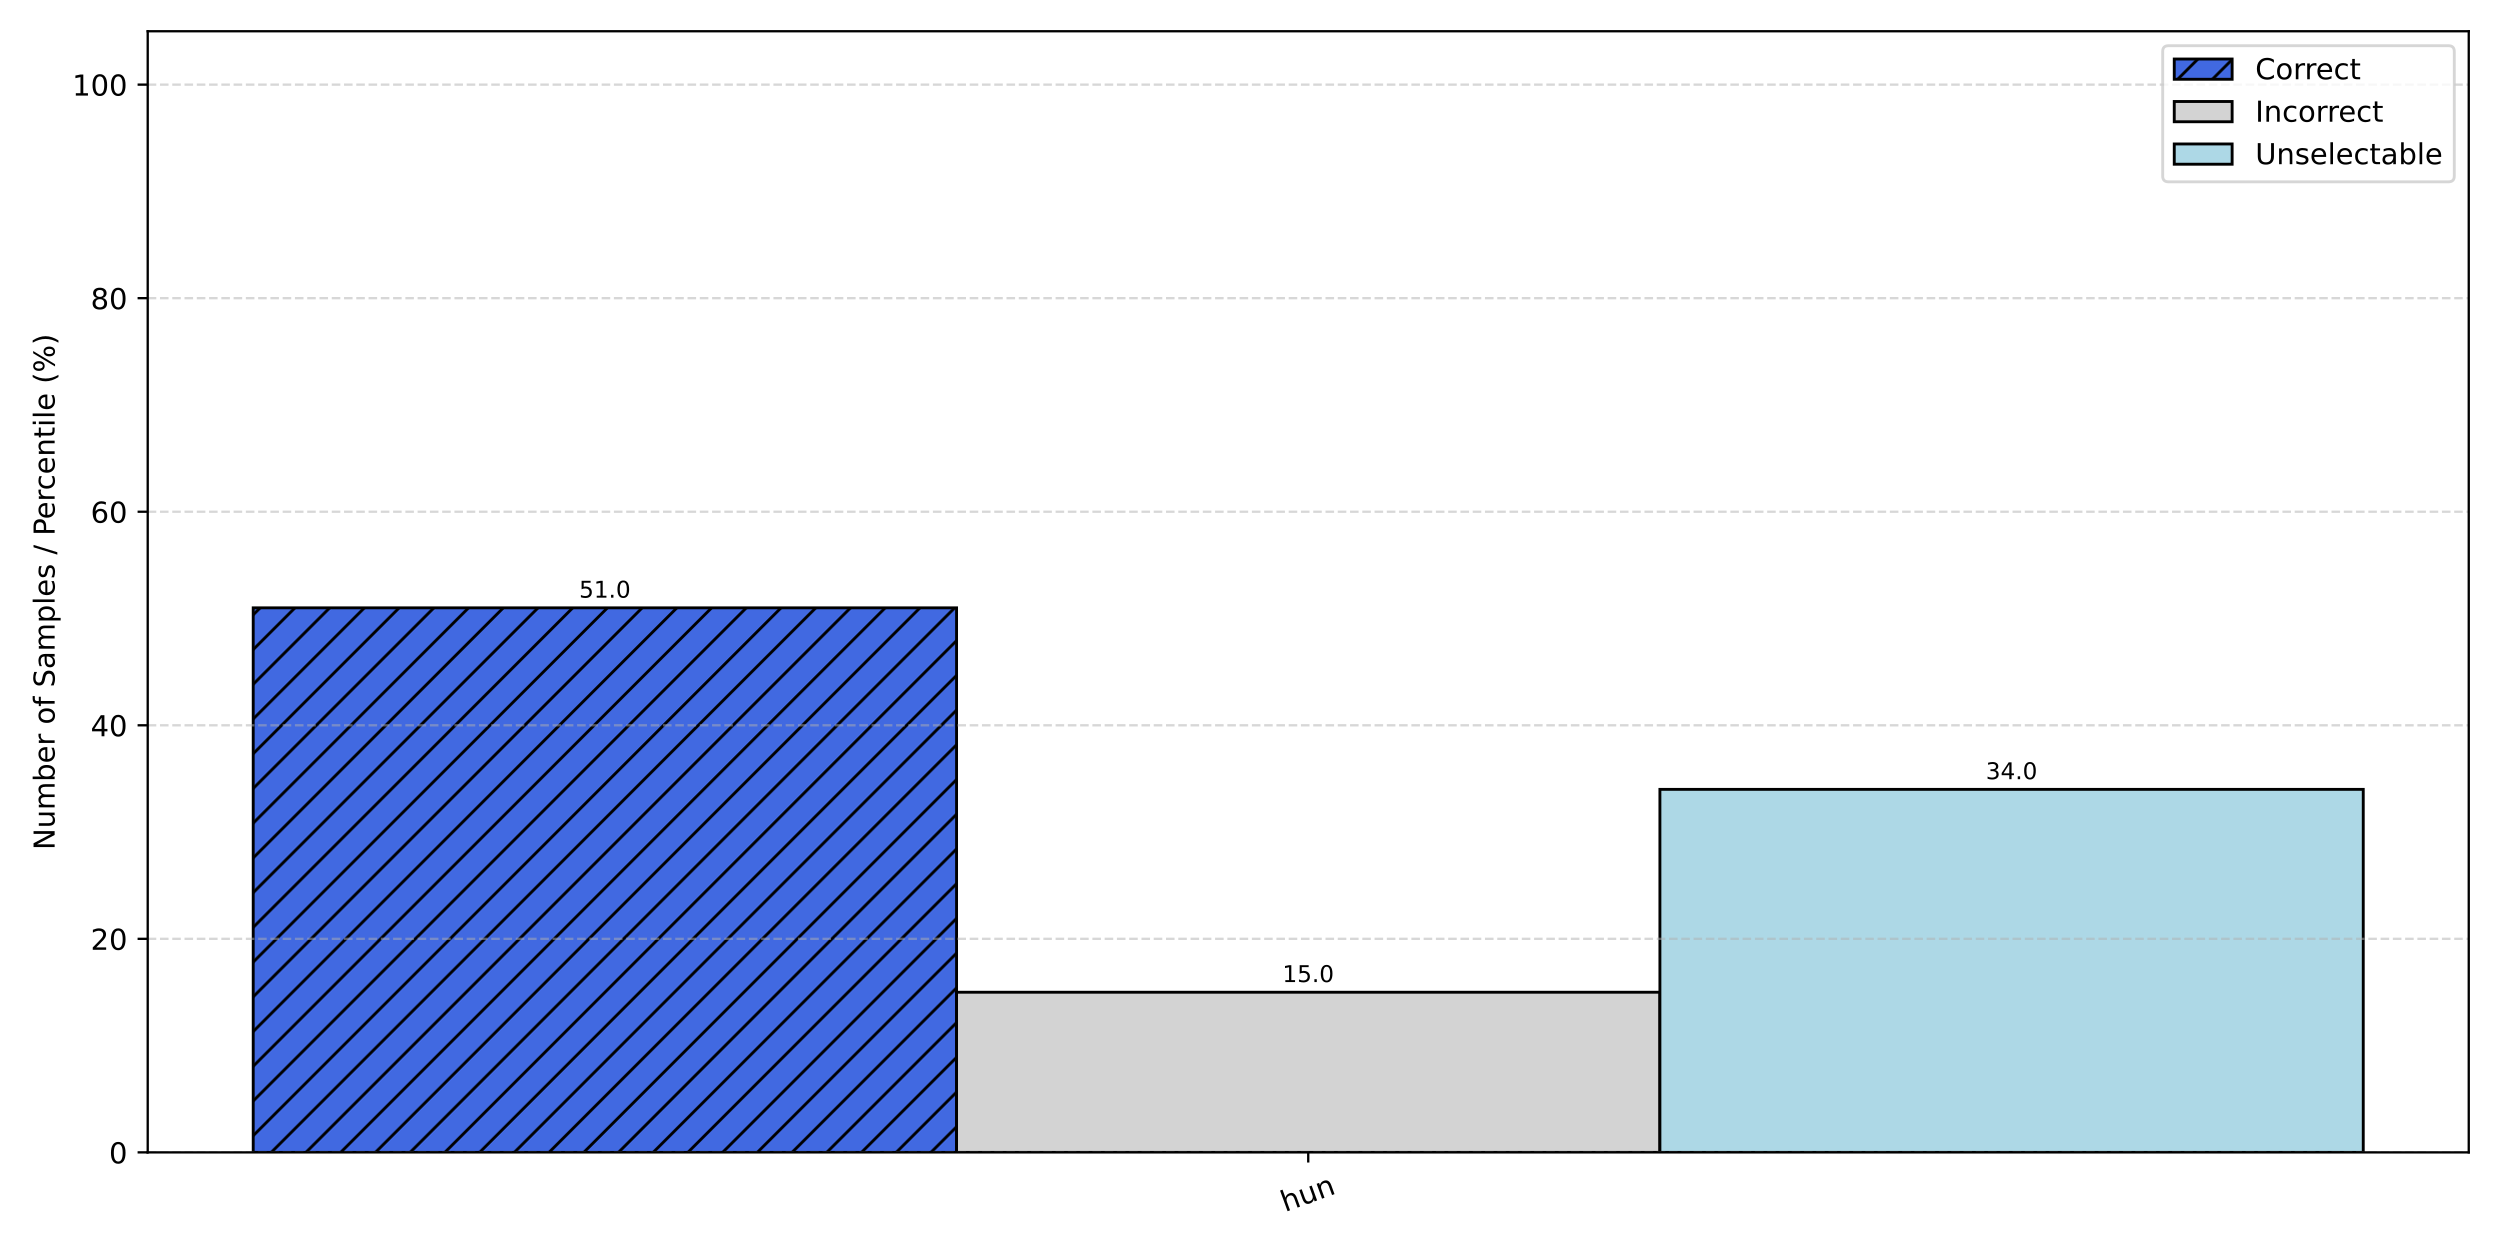
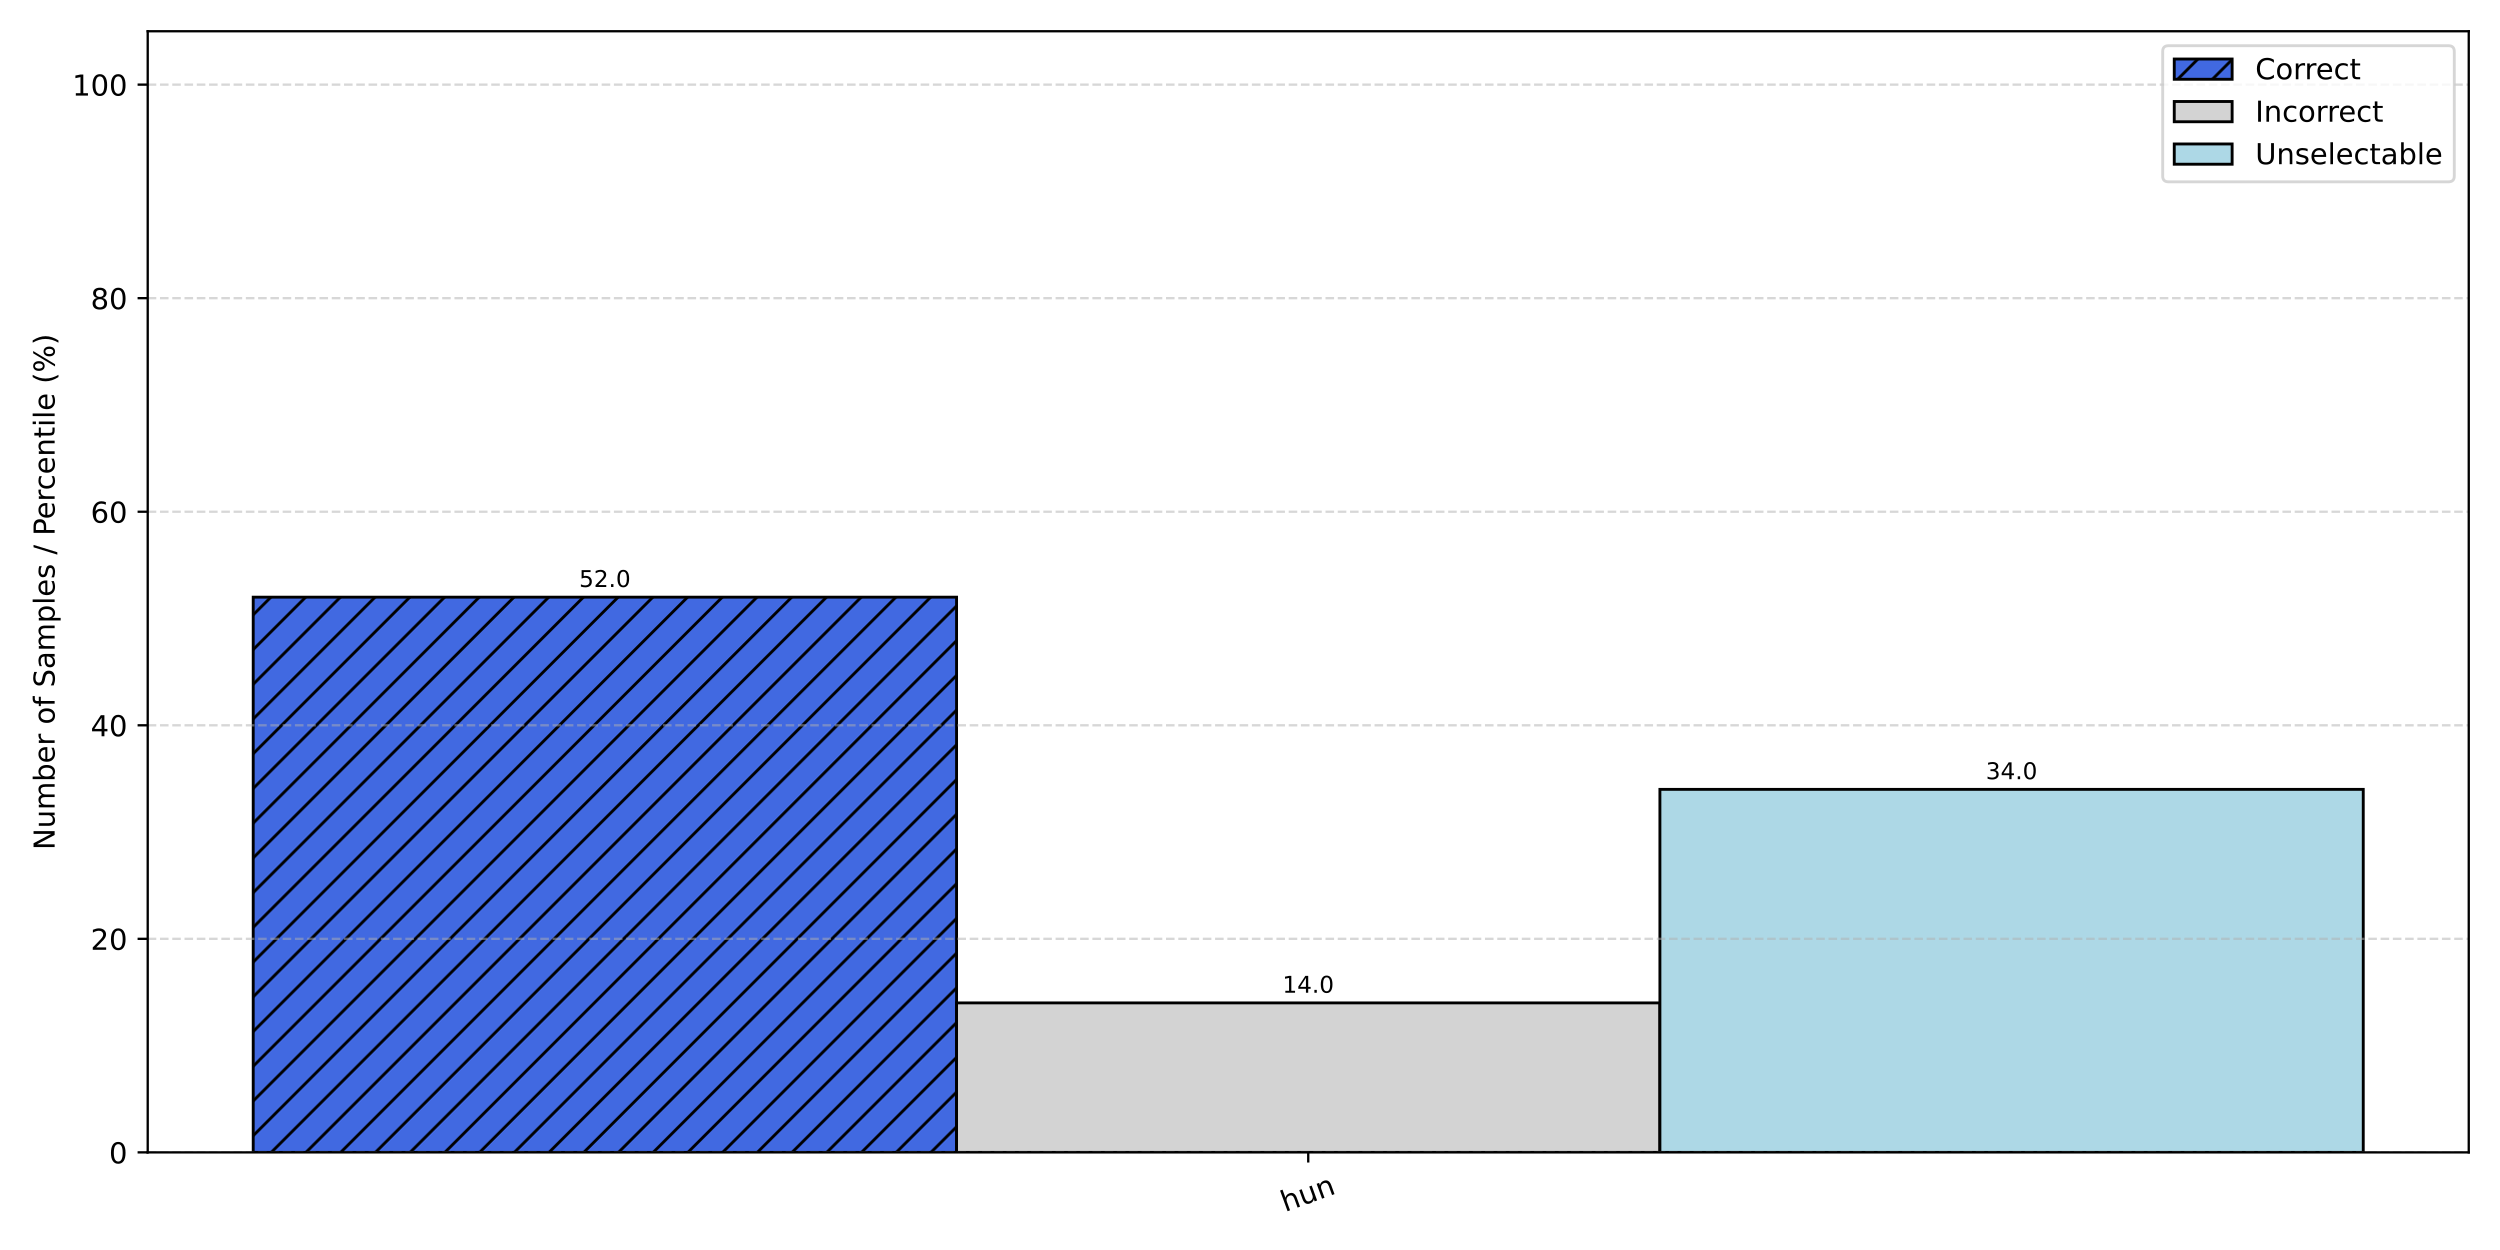
<svg xmlns="http://www.w3.org/2000/svg" xmlns:xlink="http://www.w3.org/1999/xlink" width="864pt" height="432pt" viewBox="0 0 864 432" version="1.1">
  <defs>
    <style type="text/css">*{stroke-linejoin: round; stroke-linecap: butt}</style>
  </defs>
  <g id="figure_1">
    <g id="patch_1">
      <path d="M 0 432  L 864 432  L 864 0  L 0 0  z " style="fill: #ffffff" />
    </g>
    <g id="axes_1">
      <g id="patch_2">
        <path d="M 51.05 398.264  L 853.2 398.264  L 853.2 10.8  L 51.05 10.8  z " style="fill: #ffffff" />
      </g>
      <g id="patch_3">
-         <path d="M 87.511 398.264  L 330.587 398.264  L 330.587 210.067  L 87.511 210.067  z " clip-path="url(#pd1d6e4b4f1)" style="fill: url(#h47a044cb48); stroke: #000000; stroke-linejoin: miter" />
+         <path d="M 87.511 398.264  L 330.587 398.264  L 330.587 206.377  L 87.511 206.377  z " clip-path="url(#p5c78852baf)" style="fill: url(#hfd76ad96e1); stroke: #000000; stroke-linejoin: miter" />
      </g>
      <g id="patch_4">
-         <path d="M 330.587 398.264  L 573.663 398.264  L 573.663 342.912  L 330.587 342.912  z " clip-path="url(#pd1d6e4b4f1)" style="fill: #d3d3d3; stroke: #000000; stroke-linejoin: miter" />
+         <path d="M 330.587 398.264  L 573.663 398.264  L 573.663 346.602  L 330.587 346.602  z " clip-path="url(#p5c78852baf)" style="fill: #d3d3d3; stroke: #000000; stroke-linejoin: miter" />
      </g>
      <g id="patch_5">
-         <path d="M 573.663 398.264  L 816.739 398.264  L 816.739 272.799  L 573.663 272.799  z " clip-path="url(#pd1d6e4b4f1)" style="fill: #add8e6; stroke: #000000; stroke-linejoin: miter" />
+         <path d="M 573.663 398.264  L 816.739 398.264  L 816.739 272.799  L 573.663 272.799  z " clip-path="url(#p5c78852baf)" style="fill: #add8e6; stroke: #000000; stroke-linejoin: miter" />
      </g>
      <g id="matplotlib.axis_1">
        <g id="xtick_1">
          <g id="line2d_1">
            <defs>
-               <path id="m534eead3a0" d="M 0 0  L 0 3.5  " style="stroke: #000000; stroke-width: 0.8" />
-             </defs>
-             <g>
-               <use xlink:href="#m534eead3a0" x="452.125" y="398.264" style="stroke: #000000; stroke-width: 0.8" />
+               <path id="m610e4cdd0c" d="M 0 0  L 0 3.5  " style="stroke: #000000; stroke-width: 0.8" />
+             </defs>
+             <g>
+               <use xlink:href="#m610e4cdd0c" x="452.125" y="398.264" style="stroke: #000000; stroke-width: 0.8" />
            </g>
          </g>
          <g id="text_1">
            <g transform="translate(444.1358 418.9066) rotate(-20) scale(0.1 -0.1)">
              <defs>
                <path id="DejaVuSans-68" d="M 3513 2113  L 3513 0  L 2938 0  L 2938 2094  Q 2938 2591 2744 2837  Q 2550 3084 2163 3084  Q 1697 3084 1428 2787  Q 1159 2491 1159 1978  L 1159 0  L 581 0  L 581 4863  L 1159 4863  L 1159 2956  Q 1366 3272 1645 3428  Q 1925 3584 2291 3584  Q 2894 3584 3203 3211  Q 3513 2838 3513 2113  z " transform="scale(0.015625)" />
                <path id="DejaVuSans-75" d="M 544 1381  L 544 3500  L 1119 3500  L 1119 1403  Q 1119 906 1312 657  Q 1506 409 1894 409  Q 2359 409 2629 706  Q 2900 1003 2900 1516  L 2900 3500  L 3475 3500  L 3475 0  L 2900 0  L 2900 538  Q 2691 219 2414 64  Q 2138 -91 1772 -91  Q 1169 -91 856 284  Q 544 659 544 1381  z M 1991 3584  L 1991 3584  z " transform="scale(0.015625)" />
                <path id="DejaVuSans-6e" d="M 3513 2113  L 3513 0  L 2938 0  L 2938 2094  Q 2938 2591 2744 2837  Q 2550 3084 2163 3084  Q 1697 3084 1428 2787  Q 1159 2491 1159 1978  L 1159 0  L 581 0  L 581 3500  L 1159 3500  L 1159 2956  Q 1366 3272 1645 3428  Q 1925 3584 2291 3584  Q 2894 3584 3203 3211  Q 3513 2838 3513 2113  z " transform="scale(0.015625)" />
              </defs>
              <use xlink:href="#DejaVuSans-68" />
              <use xlink:href="#DejaVuSans-75" transform="translate(63.37891 0)" />
              <use xlink:href="#DejaVuSans-6e" transform="translate(126.7578 0)" />
            </g>
          </g>
        </g>
      </g>
      <g id="matplotlib.axis_2">
        <g id="ytick_1">
          <g id="line2d_2">
-             <path d="M 51.05 398.264  L 853.2 398.264  " clip-path="url(#pd1d6e4b4f1)" style="fill: none; stroke-dasharray: 2.96,1.28; stroke-dashoffset: 0; stroke: #b0b0b0; stroke-opacity: 0.5; stroke-width: 0.8" />
+             <path d="M 51.05 398.264  L 853.2 398.264  " clip-path="url(#p5c78852baf)" style="fill: none; stroke-dasharray: 2.96,1.28; stroke-dashoffset: 0; stroke: #b0b0b0; stroke-opacity: 0.5; stroke-width: 0.8" />
          </g>
          <g id="line2d_3">
            <defs>
-               <path id="m24a71e5245" d="M 0 0  L -3.5 0  " style="stroke: #000000; stroke-width: 0.8" />
-             </defs>
-             <g>
-               <use xlink:href="#m24a71e5245" x="51.05" y="398.264" style="stroke: #000000; stroke-width: 0.8" />
+               <path id="m55dce871dd" d="M 0 0  L -3.5 0  " style="stroke: #000000; stroke-width: 0.8" />
+             </defs>
+             <g>
+               <use xlink:href="#m55dce871dd" x="51.05" y="398.264" style="stroke: #000000; stroke-width: 0.8" />
            </g>
          </g>
          <g id="text_2">
            <g transform="translate(37.6875 402.0629) scale(0.1 -0.1)">
              <defs>
                <path id="DejaVuSans-30" d="M 2034 4250  Q 1547 4250 1301 3770  Q 1056 3291 1056 2328  Q 1056 1369 1301 889  Q 1547 409 2034 409  Q 2525 409 2770 889  Q 3016 1369 3016 2328  Q 3016 3291 2770 3770  Q 2525 4250 2034 4250  z M 2034 4750  Q 2819 4750 3233 4129  Q 3647 3509 3647 2328  Q 3647 1150 3233 529  Q 2819 -91 2034 -91  Q 1250 -91 836 529  Q 422 1150 422 2328  Q 422 3509 836 4129  Q 1250 4750 2034 4750  z " transform="scale(0.015625)" />
              </defs>
              <use xlink:href="#DejaVuSans-30" />
            </g>
          </g>
        </g>
        <g id="ytick_2">
          <g id="line2d_4">
-             <path d="M 51.05 324.461  L 853.2 324.461  " clip-path="url(#pd1d6e4b4f1)" style="fill: none; stroke-dasharray: 2.96,1.28; stroke-dashoffset: 0; stroke: #b0b0b0; stroke-opacity: 0.5; stroke-width: 0.8" />
+             <path d="M 51.05 324.461  L 853.2 324.461  " clip-path="url(#p5c78852baf)" style="fill: none; stroke-dasharray: 2.96,1.28; stroke-dashoffset: 0; stroke: #b0b0b0; stroke-opacity: 0.5; stroke-width: 0.8" />
          </g>
          <g id="line2d_5">
            <g>
-               <use xlink:href="#m24a71e5245" x="51.05" y="324.461" style="stroke: #000000; stroke-width: 0.8" />
+               <use xlink:href="#m55dce871dd" x="51.05" y="324.461" style="stroke: #000000; stroke-width: 0.8" />
            </g>
          </g>
          <g id="text_3">
            <g transform="translate(31.325 328.2603) scale(0.1 -0.1)">
              <defs>
                <path id="DejaVuSans-32" d="M 1228 531  L 3431 531  L 3431 0  L 469 0  L 469 531  Q 828 903 1448 1529  Q 2069 2156 2228 2338  Q 2531 2678 2651 2914  Q 2772 3150 2772 3378  Q 2772 3750 2511 3984  Q 2250 4219 1831 4219  Q 1534 4219 1204 4116  Q 875 4013 500 3803  L 500 4441  Q 881 4594 1212 4672  Q 1544 4750 1819 4750  Q 2544 4750 2975 4387  Q 3406 4025 3406 3419  Q 3406 3131 3298 2873  Q 3191 2616 2906 2266  Q 2828 2175 2409 1742  Q 1991 1309 1228 531  z " transform="scale(0.015625)" />
              </defs>
              <use xlink:href="#DejaVuSans-32" />
              <use xlink:href="#DejaVuSans-30" transform="translate(63.62305 0)" />
            </g>
          </g>
        </g>
        <g id="ytick_3">
          <g id="line2d_6">
-             <path d="M 51.05 250.658  L 853.2 250.658  " clip-path="url(#pd1d6e4b4f1)" style="fill: none; stroke-dasharray: 2.96,1.28; stroke-dashoffset: 0; stroke: #b0b0b0; stroke-opacity: 0.5; stroke-width: 0.8" />
+             <path d="M 51.05 250.658  L 853.2 250.658  " clip-path="url(#p5c78852baf)" style="fill: none; stroke-dasharray: 2.96,1.28; stroke-dashoffset: 0; stroke: #b0b0b0; stroke-opacity: 0.5; stroke-width: 0.8" />
          </g>
          <g id="line2d_7">
            <g>
-               <use xlink:href="#m24a71e5245" x="51.05" y="250.658" style="stroke: #000000; stroke-width: 0.8" />
+               <use xlink:href="#m55dce871dd" x="51.05" y="250.658" style="stroke: #000000; stroke-width: 0.8" />
            </g>
          </g>
          <g id="text_4">
            <g transform="translate(31.325 254.4577) scale(0.1 -0.1)">
              <defs>
                <path id="DejaVuSans-34" d="M 2419 4116  L 825 1625  L 2419 1625  L 2419 4116  z M 2253 4666  L 3047 4666  L 3047 1625  L 3713 1625  L 3713 1100  L 3047 1100  L 3047 0  L 2419 0  L 2419 1100  L 313 1100  L 313 1709  L 2253 4666  z " transform="scale(0.015625)" />
              </defs>
              <use xlink:href="#DejaVuSans-34" />
              <use xlink:href="#DejaVuSans-30" transform="translate(63.62305 0)" />
            </g>
          </g>
        </g>
        <g id="ytick_4">
          <g id="line2d_8">
-             <path d="M 51.05 176.856  L 853.2 176.856  " clip-path="url(#pd1d6e4b4f1)" style="fill: none; stroke-dasharray: 2.96,1.28; stroke-dashoffset: 0; stroke: #b0b0b0; stroke-opacity: 0.5; stroke-width: 0.8" />
+             <path d="M 51.05 176.856  L 853.2 176.856  " clip-path="url(#p5c78852baf)" style="fill: none; stroke-dasharray: 2.96,1.28; stroke-dashoffset: 0; stroke: #b0b0b0; stroke-opacity: 0.5; stroke-width: 0.8" />
          </g>
          <g id="line2d_9">
            <g>
-               <use xlink:href="#m24a71e5245" x="51.05" y="176.856" style="stroke: #000000; stroke-width: 0.8" />
+               <use xlink:href="#m55dce871dd" x="51.05" y="176.856" style="stroke: #000000; stroke-width: 0.8" />
            </g>
          </g>
          <g id="text_5">
            <g transform="translate(31.325 180.6551) scale(0.1 -0.1)">
              <defs>
                <path id="DejaVuSans-36" d="M 2113 2584  Q 1688 2584 1439 2293  Q 1191 2003 1191 1497  Q 1191 994 1439 701  Q 1688 409 2113 409  Q 2538 409 2786 701  Q 3034 994 3034 1497  Q 3034 2003 2786 2293  Q 2538 2584 2113 2584  z M 3366 4563  L 3366 3988  Q 3128 4100 2886 4159  Q 2644 4219 2406 4219  Q 1781 4219 1451 3797  Q 1122 3375 1075 2522  Q 1259 2794 1537 2939  Q 1816 3084 2150 3084  Q 2853 3084 3261 2657  Q 3669 2231 3669 1497  Q 3669 778 3244 343  Q 2819 -91 2113 -91  Q 1303 -91 875 529  Q 447 1150 447 2328  Q 447 3434 972 4092  Q 1497 4750 2381 4750  Q 2619 4750 2861 4703  Q 3103 4656 3366 4563  z " transform="scale(0.015625)" />
              </defs>
              <use xlink:href="#DejaVuSans-36" />
              <use xlink:href="#DejaVuSans-30" transform="translate(63.62305 0)" />
            </g>
          </g>
        </g>
        <g id="ytick_5">
          <g id="line2d_10">
-             <path d="M 51.05 103.053  L 853.2 103.053  " clip-path="url(#pd1d6e4b4f1)" style="fill: none; stroke-dasharray: 2.96,1.28; stroke-dashoffset: 0; stroke: #b0b0b0; stroke-opacity: 0.5; stroke-width: 0.8" />
+             <path d="M 51.05 103.053  L 853.2 103.053  " clip-path="url(#p5c78852baf)" style="fill: none; stroke-dasharray: 2.96,1.28; stroke-dashoffset: 0; stroke: #b0b0b0; stroke-opacity: 0.5; stroke-width: 0.8" />
          </g>
          <g id="line2d_11">
            <g>
-               <use xlink:href="#m24a71e5245" x="51.05" y="103.053" style="stroke: #000000; stroke-width: 0.8" />
+               <use xlink:href="#m55dce871dd" x="51.05" y="103.053" style="stroke: #000000; stroke-width: 0.8" />
            </g>
          </g>
          <g id="text_6">
            <g transform="translate(31.325 106.8525) scale(0.1 -0.1)">
              <defs>
                <path id="DejaVuSans-38" d="M 2034 2216  Q 1584 2216 1326 1975  Q 1069 1734 1069 1313  Q 1069 891 1326 650  Q 1584 409 2034 409  Q 2484 409 2743 651  Q 3003 894 3003 1313  Q 3003 1734 2745 1975  Q 2488 2216 2034 2216  z M 1403 2484  Q 997 2584 770 2862  Q 544 3141 544 3541  Q 544 4100 942 4425  Q 1341 4750 2034 4750  Q 2731 4750 3128 4425  Q 3525 4100 3525 3541  Q 3525 3141 3298 2862  Q 3072 2584 2669 2484  Q 3125 2378 3379 2068  Q 3634 1759 3634 1313  Q 3634 634 3220 271  Q 2806 -91 2034 -91  Q 1263 -91 848 271  Q 434 634 434 1313  Q 434 1759 690 2068  Q 947 2378 1403 2484  z M 1172 3481  Q 1172 3119 1398 2916  Q 1625 2713 2034 2713  Q 2441 2713 2670 2916  Q 2900 3119 2900 3481  Q 2900 3844 2670 4047  Q 2441 4250 2034 4250  Q 1625 4250 1398 4047  Q 1172 3844 1172 3481  z " transform="scale(0.015625)" />
              </defs>
              <use xlink:href="#DejaVuSans-38" />
              <use xlink:href="#DejaVuSans-30" transform="translate(63.62305 0)" />
            </g>
          </g>
        </g>
        <g id="ytick_6">
          <g id="line2d_12">
-             <path d="M 51.05 29.251  L 853.2 29.251  " clip-path="url(#pd1d6e4b4f1)" style="fill: none; stroke-dasharray: 2.96,1.28; stroke-dashoffset: 0; stroke: #b0b0b0; stroke-opacity: 0.5; stroke-width: 0.8" />
+             <path d="M 51.05 29.251  L 853.2 29.251  " clip-path="url(#p5c78852baf)" style="fill: none; stroke-dasharray: 2.96,1.28; stroke-dashoffset: 0; stroke: #b0b0b0; stroke-opacity: 0.5; stroke-width: 0.8" />
          </g>
          <g id="line2d_13">
            <g>
-               <use xlink:href="#m24a71e5245" x="51.05" y="29.251" style="stroke: #000000; stroke-width: 0.8" />
+               <use xlink:href="#m55dce871dd" x="51.05" y="29.251" style="stroke: #000000; stroke-width: 0.8" />
            </g>
          </g>
          <g id="text_7">
            <g transform="translate(24.9625 33.04987) scale(0.1 -0.1)">
              <defs>
                <path id="DejaVuSans-31" d="M 794 531  L 1825 531  L 1825 4091  L 703 3866  L 703 4441  L 1819 4666  L 2450 4666  L 2450 531  L 3481 531  L 3481 0  L 794 0  L 794 531  z " transform="scale(0.015625)" />
              </defs>
              <use xlink:href="#DejaVuSans-31" />
              <use xlink:href="#DejaVuSans-30" transform="translate(63.62305 0)" />
              <use xlink:href="#DejaVuSans-30" transform="translate(127.2461 0)" />
            </g>
          </g>
        </g>
        <g id="text_8">
          <g transform="translate(18.88281 293.735) rotate(-90) scale(0.1 -0.1)">
            <defs>
              <path id="DejaVuSans-4e" d="M 628 4666  L 1478 4666  L 3547 763  L 3547 4666  L 4159 4666  L 4159 0  L 3309 0  L 1241 3903  L 1241 0  L 628 0  L 628 4666  z " transform="scale(0.015625)" />
              <path id="DejaVuSans-6d" d="M 3328 2828  Q 3544 3216 3844 3400  Q 4144 3584 4550 3584  Q 5097 3584 5394 3201  Q 5691 2819 5691 2113  L 5691 0  L 5113 0  L 5113 2094  Q 5113 2597 4934 2840  Q 4756 3084 4391 3084  Q 3944 3084 3684 2787  Q 3425 2491 3425 1978  L 3425 0  L 2847 0  L 2847 2094  Q 2847 2600 2669 2842  Q 2491 3084 2119 3084  Q 1678 3084 1418 2786  Q 1159 2488 1159 1978  L 1159 0  L 581 0  L 581 3500  L 1159 3500  L 1159 2956  Q 1356 3278 1631 3431  Q 1906 3584 2284 3584  Q 2666 3584 2933 3390  Q 3200 3197 3328 2828  z " transform="scale(0.015625)" />
              <path id="DejaVuSans-62" d="M 3116 1747  Q 3116 2381 2855 2742  Q 2594 3103 2138 3103  Q 1681 3103 1420 2742  Q 1159 2381 1159 1747  Q 1159 1113 1420 752  Q 1681 391 2138 391  Q 2594 391 2855 752  Q 3116 1113 3116 1747  z M 1159 2969  Q 1341 3281 1617 3432  Q 1894 3584 2278 3584  Q 2916 3584 3314 3078  Q 3713 2572 3713 1747  Q 3713 922 3314 415  Q 2916 -91 2278 -91  Q 1894 -91 1617 61  Q 1341 213 1159 525  L 1159 0  L 581 0  L 581 4863  L 1159 4863  L 1159 2969  z " transform="scale(0.015625)" />
              <path id="DejaVuSans-65" d="M 3597 1894  L 3597 1613  L 953 1613  Q 991 1019 1311 708  Q 1631 397 2203 397  Q 2534 397 2845 478  Q 3156 559 3463 722  L 3463 178  Q 3153 47 2828 -22  Q 2503 -91 2169 -91  Q 1331 -91 842 396  Q 353 884 353 1716  Q 353 2575 817 3079  Q 1281 3584 2069 3584  Q 2775 3584 3186 3129  Q 3597 2675 3597 1894  z M 3022 2063  Q 3016 2534 2758 2815  Q 2500 3097 2075 3097  Q 1594 3097 1305 2825  Q 1016 2553 972 2059  L 3022 2063  z " transform="scale(0.015625)" />
              <path id="DejaVuSans-72" d="M 2631 2963  Q 2534 3019 2420 3045  Q 2306 3072 2169 3072  Q 1681 3072 1420 2755  Q 1159 2438 1159 1844  L 1159 0  L 581 0  L 581 3500  L 1159 3500  L 1159 2956  Q 1341 3275 1631 3429  Q 1922 3584 2338 3584  Q 2397 3584 2469 3576  Q 2541 3569 2628 3553  L 2631 2963  z " transform="scale(0.015625)" />
              <path id="DejaVuSans-20" transform="scale(0.015625)" />
              <path id="DejaVuSans-6f" d="M 1959 3097  Q 1497 3097 1228 2736  Q 959 2375 959 1747  Q 959 1119 1226 758  Q 1494 397 1959 397  Q 2419 397 2687 759  Q 2956 1122 2956 1747  Q 2956 2369 2687 2733  Q 2419 3097 1959 3097  z M 1959 3584  Q 2709 3584 3137 3096  Q 3566 2609 3566 1747  Q 3566 888 3137 398  Q 2709 -91 1959 -91  Q 1206 -91 779 398  Q 353 888 353 1747  Q 353 2609 779 3096  Q 1206 3584 1959 3584  z " transform="scale(0.015625)" />
              <path id="DejaVuSans-66" d="M 2375 4863  L 2375 4384  L 1825 4384  Q 1516 4384 1395 4259  Q 1275 4134 1275 3809  L 1275 3500  L 2222 3500  L 2222 3053  L 1275 3053  L 1275 0  L 697 0  L 697 3053  L 147 3053  L 147 3500  L 697 3500  L 697 3744  Q 697 4328 969 4595  Q 1241 4863 1831 4863  L 2375 4863  z " transform="scale(0.015625)" />
              <path id="DejaVuSans-53" d="M 3425 4513  L 3425 3897  Q 3066 4069 2747 4153  Q 2428 4238 2131 4238  Q 1616 4238 1336 4038  Q 1056 3838 1056 3469  Q 1056 3159 1242 3001  Q 1428 2844 1947 2747  L 2328 2669  Q 3034 2534 3370 2195  Q 3706 1856 3706 1288  Q 3706 609 3251 259  Q 2797 -91 1919 -91  Q 1588 -91 1214 -16  Q 841 59 441 206  L 441 856  Q 825 641 1194 531  Q 1563 422 1919 422  Q 2459 422 2753 634  Q 3047 847 3047 1241  Q 3047 1584 2836 1778  Q 2625 1972 2144 2069  L 1759 2144  Q 1053 2284 737 2584  Q 422 2884 422 3419  Q 422 4038 858 4394  Q 1294 4750 2059 4750  Q 2388 4750 2728 4690  Q 3069 4631 3425 4513  z " transform="scale(0.015625)" />
              <path id="DejaVuSans-61" d="M 2194 1759  Q 1497 1759 1228 1600  Q 959 1441 959 1056  Q 959 750 1161 570  Q 1363 391 1709 391  Q 2188 391 2477 730  Q 2766 1069 2766 1631  L 2766 1759  L 2194 1759  z M 3341 1997  L 3341 0  L 2766 0  L 2766 531  Q 2569 213 2275 61  Q 1981 -91 1556 -91  Q 1019 -91 701 211  Q 384 513 384 1019  Q 384 1609 779 1909  Q 1175 2209 1959 2209  L 2766 2209  L 2766 2266  Q 2766 2663 2505 2880  Q 2244 3097 1772 3097  Q 1472 3097 1187 3025  Q 903 2953 641 2809  L 641 3341  Q 956 3463 1253 3523  Q 1550 3584 1831 3584  Q 2591 3584 2966 3190  Q 3341 2797 3341 1997  z " transform="scale(0.015625)" />
              <path id="DejaVuSans-70" d="M 1159 525  L 1159 -1331  L 581 -1331  L 581 3500  L 1159 3500  L 1159 2969  Q 1341 3281 1617 3432  Q 1894 3584 2278 3584  Q 2916 3584 3314 3078  Q 3713 2572 3713 1747  Q 3713 922 3314 415  Q 2916 -91 2278 -91  Q 1894 -91 1617 61  Q 1341 213 1159 525  z M 3116 1747  Q 3116 2381 2855 2742  Q 2594 3103 2138 3103  Q 1681 3103 1420 2742  Q 1159 2381 1159 1747  Q 1159 1113 1420 752  Q 1681 391 2138 391  Q 2594 391 2855 752  Q 3116 1113 3116 1747  z " transform="scale(0.015625)" />
              <path id="DejaVuSans-6c" d="M 603 4863  L 1178 4863  L 1178 0  L 603 0  L 603 4863  z " transform="scale(0.015625)" />
              <path id="DejaVuSans-73" d="M 2834 3397  L 2834 2853  Q 2591 2978 2328 3040  Q 2066 3103 1784 3103  Q 1356 3103 1142 2972  Q 928 2841 928 2578  Q 928 2378 1081 2264  Q 1234 2150 1697 2047  L 1894 2003  Q 2506 1872 2764 1633  Q 3022 1394 3022 966  Q 3022 478 2636 193  Q 2250 -91 1575 -91  Q 1294 -91 989 -36  Q 684 19 347 128  L 347 722  Q 666 556 975 473  Q 1284 391 1588 391  Q 1994 391 2212 530  Q 2431 669 2431 922  Q 2431 1156 2273 1281  Q 2116 1406 1581 1522  L 1381 1569  Q 847 1681 609 1914  Q 372 2147 372 2553  Q 372 3047 722 3315  Q 1072 3584 1716 3584  Q 2034 3584 2315 3537  Q 2597 3491 2834 3397  z " transform="scale(0.015625)" />
              <path id="DejaVuSans-2f" d="M 1625 4666  L 2156 4666  L 531 -594  L 0 -594  L 1625 4666  z " transform="scale(0.015625)" />
              <path id="DejaVuSans-50" d="M 1259 4147  L 1259 2394  L 2053 2394  Q 2494 2394 2734 2622  Q 2975 2850 2975 3272  Q 2975 3691 2734 3919  Q 2494 4147 2053 4147  L 1259 4147  z M 628 4666  L 2053 4666  Q 2838 4666 3239 4311  Q 3641 3956 3641 3272  Q 3641 2581 3239 2228  Q 2838 1875 2053 1875  L 1259 1875  L 1259 0  L 628 0  L 628 4666  z " transform="scale(0.015625)" />
              <path id="DejaVuSans-63" d="M 3122 3366  L 3122 2828  Q 2878 2963 2633 3030  Q 2388 3097 2138 3097  Q 1578 3097 1268 2742  Q 959 2388 959 1747  Q 959 1106 1268 751  Q 1578 397 2138 397  Q 2388 397 2633 464  Q 2878 531 3122 666  L 3122 134  Q 2881 22 2623 -34  Q 2366 -91 2075 -91  Q 1284 -91 818 406  Q 353 903 353 1747  Q 353 2603 823 3093  Q 1294 3584 2113 3584  Q 2378 3584 2631 3529  Q 2884 3475 3122 3366  z " transform="scale(0.015625)" />
              <path id="DejaVuSans-74" d="M 1172 4494  L 1172 3500  L 2356 3500  L 2356 3053  L 1172 3053  L 1172 1153  Q 1172 725 1289 603  Q 1406 481 1766 481  L 2356 481  L 2356 0  L 1766 0  Q 1100 0 847 248  Q 594 497 594 1153  L 594 3053  L 172 3053  L 172 3500  L 594 3500  L 594 4494  L 1172 4494  z " transform="scale(0.015625)" />
              <path id="DejaVuSans-69" d="M 603 3500  L 1178 3500  L 1178 0  L 603 0  L 603 3500  z M 603 4863  L 1178 4863  L 1178 4134  L 603 4134  L 603 4863  z " transform="scale(0.015625)" />
              <path id="DejaVuSans-28" d="M 1984 4856  Q 1566 4138 1362 3434  Q 1159 2731 1159 2009  Q 1159 1288 1364 580  Q 1569 -128 1984 -844  L 1484 -844  Q 1016 -109 783 600  Q 550 1309 550 2009  Q 550 2706 781 3412  Q 1013 4119 1484 4856  L 1984 4856  z " transform="scale(0.015625)" />
              <path id="DejaVuSans-25" d="M 4653 2053  Q 4381 2053 4226 1822  Q 4072 1591 4072 1178  Q 4072 772 4226 539  Q 4381 306 4653 306  Q 4919 306 5073 539  Q 5228 772 5228 1178  Q 5228 1588 5073 1820  Q 4919 2053 4653 2053  z M 4653 2450  Q 5147 2450 5437 2106  Q 5728 1763 5728 1178  Q 5728 594 5436 251  Q 5144 -91 4653 -91  Q 4153 -91 3862 251  Q 3572 594 3572 1178  Q 3572 1766 3864 2108  Q 4156 2450 4653 2450  z M 1428 4353  Q 1159 4353 1004 4120  Q 850 3888 850 3481  Q 850 3069 1003 2837  Q 1156 2606 1428 2606  Q 1700 2606 1854 2837  Q 2009 3069 2009 3481  Q 2009 3884 1853 4118  Q 1697 4353 1428 4353  z M 4250 4750  L 4750 4750  L 1831 -91  L 1331 -91  L 4250 4750  z M 1428 4750  Q 1922 4750 2215 4408  Q 2509 4066 2509 3481  Q 2509 2891 2217 2550  Q 1925 2209 1428 2209  Q 931 2209 642 2551  Q 353 2894 353 3481  Q 353 4063 643 4406  Q 934 4750 1428 4750  z " transform="scale(0.015625)" />
              <path id="DejaVuSans-29" d="M 513 4856  L 1013 4856  Q 1481 4119 1714 3412  Q 1947 2706 1947 2009  Q 1947 1309 1714 600  Q 1481 -109 1013 -844  L 513 -844  Q 928 -128 1133 580  Q 1338 1288 1338 2009  Q 1338 2731 1133 3434  Q 928 4138 513 4856  z " transform="scale(0.015625)" />
            </defs>
            <use xlink:href="#DejaVuSans-4e" />
            <use xlink:href="#DejaVuSans-75" transform="translate(74.80469 0)" />
            <use xlink:href="#DejaVuSans-6d" transform="translate(138.1836 0)" />
            <use xlink:href="#DejaVuSans-62" transform="translate(235.5957 0)" />
            <use xlink:href="#DejaVuSans-65" transform="translate(299.0723 0)" />
            <use xlink:href="#DejaVuSans-72" transform="translate(360.5957 0)" />
            <use xlink:href="#DejaVuSans-20" transform="translate(401.709 0)" />
            <use xlink:href="#DejaVuSans-6f" transform="translate(433.4961 0)" />
            <use xlink:href="#DejaVuSans-66" transform="translate(494.6777 0)" />
            <use xlink:href="#DejaVuSans-20" transform="translate(529.8828 0)" />
            <use xlink:href="#DejaVuSans-53" transform="translate(561.6699 0)" />
            <use xlink:href="#DejaVuSans-61" transform="translate(625.1465 0)" />
            <use xlink:href="#DejaVuSans-6d" transform="translate(686.4258 0)" />
            <use xlink:href="#DejaVuSans-70" transform="translate(783.8379 0)" />
            <use xlink:href="#DejaVuSans-6c" transform="translate(847.3145 0)" />
            <use xlink:href="#DejaVuSans-65" transform="translate(875.0977 0)" />
            <use xlink:href="#DejaVuSans-73" transform="translate(936.6211 0)" />
            <use xlink:href="#DejaVuSans-20" transform="translate(988.7207 0)" />
            <use xlink:href="#DejaVuSans-2f" transform="translate(1020.508 0)" />
            <use xlink:href="#DejaVuSans-20" transform="translate(1054.199 0)" />
            <use xlink:href="#DejaVuSans-50" transform="translate(1085.986 0)" />
            <use xlink:href="#DejaVuSans-65" transform="translate(1142.664 0)" />
            <use xlink:href="#DejaVuSans-72" transform="translate(1204.188 0)" />
            <use xlink:href="#DejaVuSans-63" transform="translate(1243.051 0)" />
            <use xlink:href="#DejaVuSans-65" transform="translate(1298.031 0)" />
            <use xlink:href="#DejaVuSans-6e" transform="translate(1359.555 0)" />
            <use xlink:href="#DejaVuSans-74" transform="translate(1422.934 0)" />
            <use xlink:href="#DejaVuSans-69" transform="translate(1462.143 0)" />
            <use xlink:href="#DejaVuSans-6c" transform="translate(1489.926 0)" />
            <use xlink:href="#DejaVuSans-65" transform="translate(1517.709 0)" />
            <use xlink:href="#DejaVuSans-20" transform="translate(1579.232 0)" />
            <use xlink:href="#DejaVuSans-28" transform="translate(1611.02 0)" />
            <use xlink:href="#DejaVuSans-25" transform="translate(1650.033 0)" />
            <use xlink:href="#DejaVuSans-29" transform="translate(1745.053 0)" />
          </g>
        </g>
      </g>
      <g id="patch_6">
        <path d="M 51.05 398.264  L 51.05 10.8  " style="fill: none; stroke: #000000; stroke-width: 0.8; stroke-linejoin: miter; stroke-linecap: square" />
      </g>
      <g id="patch_7">
        <path d="M 853.2 398.264  L 853.2 10.8  " style="fill: none; stroke: #000000; stroke-width: 0.8; stroke-linejoin: miter; stroke-linecap: square" />
      </g>
      <g id="patch_8">
        <path d="M 51.05 398.264  L 853.2 398.264  " style="fill: none; stroke: #000000; stroke-width: 0.8; stroke-linejoin: miter; stroke-linecap: square" />
      </g>
      <g id="patch_9">
        <path d="M 51.05 10.8  L 853.2 10.8  " style="fill: none; stroke: #000000; stroke-width: 0.8; stroke-linejoin: miter; stroke-linecap: square" />
      </g>
      <g id="text_9">
-         <g transform="translate(200.143 206.5582) scale(0.08 -0.08)">
+         <g transform="translate(200.143 202.8681) scale(0.08 -0.08)">
          <defs>
            <path id="DejaVuSans-35" d="M 691 4666  L 3169 4666  L 3169 4134  L 1269 4134  L 1269 2991  Q 1406 3038 1543 3061  Q 1681 3084 1819 3084  Q 2600 3084 3056 2656  Q 3513 2228 3513 1497  Q 3513 744 3044 326  Q 2575 -91 1722 -91  Q 1428 -91 1123 -41  Q 819 9 494 109  L 494 744  Q 775 591 1075 516  Q 1375 441 1709 441  Q 2250 441 2565 725  Q 2881 1009 2881 1497  Q 2881 1984 2565 2268  Q 2250 2553 1709 2553  Q 1456 2553 1204 2497  Q 953 2441 691 2322  L 691 4666  z " transform="scale(0.015625)" />
            <path id="DejaVuSans-2e" d="M 684 794  L 1344 794  L 1344 0  L 684 0  L 684 794  z " transform="scale(0.015625)" />
          </defs>
          <use xlink:href="#DejaVuSans-35" />
-           <use xlink:href="#DejaVuSans-31" transform="translate(63.62305 0)" />
+           <use xlink:href="#DejaVuSans-32" transform="translate(63.62305 0)" />
          <use xlink:href="#DejaVuSans-2e" transform="translate(127.2461 0)" />
          <use xlink:href="#DejaVuSans-30" transform="translate(159.0332 0)" />
        </g>
      </g>
      <g id="text_10">
-         <g transform="translate(443.2188 339.4029) scale(0.08 -0.08)">
+         <g transform="translate(443.2188 343.0931) scale(0.08 -0.08)">
          <use xlink:href="#DejaVuSans-31" />
-           <use xlink:href="#DejaVuSans-35" transform="translate(63.62305 0)" />
+           <use xlink:href="#DejaVuSans-34" transform="translate(63.62305 0)" />
          <use xlink:href="#DejaVuSans-2e" transform="translate(127.2461 0)" />
          <use xlink:href="#DejaVuSans-30" transform="translate(159.0332 0)" />
        </g>
      </g>
      <g id="text_11">
        <g transform="translate(686.2945 269.2905) scale(0.08 -0.08)">
          <defs>
            <path id="DejaVuSans-33" d="M 2597 2516  Q 3050 2419 3304 2112  Q 3559 1806 3559 1356  Q 3559 666 3084 287  Q 2609 -91 1734 -91  Q 1441 -91 1130 -33  Q 819 25 488 141  L 488 750  Q 750 597 1062 519  Q 1375 441 1716 441  Q 2309 441 2620 675  Q 2931 909 2931 1356  Q 2931 1769 2642 2001  Q 2353 2234 1838 2234  L 1294 2234  L 1294 2753  L 1863 2753  Q 2328 2753 2575 2939  Q 2822 3125 2822 3475  Q 2822 3834 2567 4026  Q 2313 4219 1838 4219  Q 1578 4219 1281 4162  Q 984 4106 628 3988  L 628 4550  Q 988 4650 1302 4700  Q 1616 4750 1894 4750  Q 2613 4750 3031 4423  Q 3450 4097 3450 3541  Q 3450 3153 3228 2886  Q 3006 2619 2597 2516  z " transform="scale(0.015625)" />
          </defs>
          <use xlink:href="#DejaVuSans-33" />
          <use xlink:href="#DejaVuSans-34" transform="translate(63.62305 0)" />
          <use xlink:href="#DejaVuSans-2e" transform="translate(127.2461 0)" />
          <use xlink:href="#DejaVuSans-30" transform="translate(159.0332 0)" />
        </g>
      </g>
      <g id="legend_1">
        <g id="patch_10">
          <path d="M 749.423 62.834  L 846.2 62.834  Q 848.2 62.834 848.2 60.834  L 848.2 17.8  Q 848.2 15.8 846.2 15.8  L 749.423 15.8  Q 747.423 15.8 747.423 17.8  L 747.423 60.834  Q 747.423 62.834 749.423 62.834  z " style="fill: #ffffff; opacity: 0.8; stroke: #cccccc; stroke-linejoin: miter" />
        </g>
        <g id="patch_11">
-           <path d="M 751.423 27.398  L 771.423 27.398  L 771.423 20.398  L 751.423 20.398  z " style="fill: url(#h47a044cb48); stroke: #000000; stroke-linejoin: miter" />
+           <path d="M 751.423 27.398  L 771.423 27.398  L 771.423 20.398  L 751.423 20.398  z " style="fill: url(#hfd76ad96e1); stroke: #000000; stroke-linejoin: miter" />
        </g>
        <g id="text_12">
          <g transform="translate(779.4234 27.39844) scale(0.1 -0.1)">
            <defs>
              <path id="DejaVuSans-43" d="M 4122 4306  L 4122 3641  Q 3803 3938 3442 4084  Q 3081 4231 2675 4231  Q 1875 4231 1450 3742  Q 1025 3253 1025 2328  Q 1025 1406 1450 917  Q 1875 428 2675 428  Q 3081 428 3442 575  Q 3803 722 4122 1019  L 4122 359  Q 3791 134 3420 21  Q 3050 -91 2638 -91  Q 1578 -91 968 557  Q 359 1206 359 2328  Q 359 3453 968 4101  Q 1578 4750 2638 4750  Q 3056 4750 3426 4639  Q 3797 4528 4122 4306  z " transform="scale(0.015625)" />
            </defs>
            <use xlink:href="#DejaVuSans-43" />
            <use xlink:href="#DejaVuSans-6f" transform="translate(69.82422 0)" />
            <use xlink:href="#DejaVuSans-72" transform="translate(131.0059 0)" />
            <use xlink:href="#DejaVuSans-72" transform="translate(170.3691 0)" />
            <use xlink:href="#DejaVuSans-65" transform="translate(209.2324 0)" />
            <use xlink:href="#DejaVuSans-63" transform="translate(270.7559 0)" />
            <use xlink:href="#DejaVuSans-74" transform="translate(325.7363 0)" />
          </g>
        </g>
        <g id="patch_12">
          <path d="M 751.423 42.077  L 771.423 42.077  L 771.423 35.077  L 751.423 35.077  z " style="fill: #d3d3d3; stroke: #000000; stroke-linejoin: miter" />
        </g>
        <g id="text_13">
          <g transform="translate(779.4234 42.07656) scale(0.1 -0.1)">
            <defs>
              <path id="DejaVuSans-49" d="M 628 4666  L 1259 4666  L 1259 0  L 628 0  L 628 4666  z " transform="scale(0.015625)" />
            </defs>
            <use xlink:href="#DejaVuSans-49" />
            <use xlink:href="#DejaVuSans-6e" transform="translate(29.49219 0)" />
            <use xlink:href="#DejaVuSans-63" transform="translate(92.87109 0)" />
            <use xlink:href="#DejaVuSans-6f" transform="translate(147.8516 0)" />
            <use xlink:href="#DejaVuSans-72" transform="translate(209.0332 0)" />
            <use xlink:href="#DejaVuSans-72" transform="translate(248.3965 0)" />
            <use xlink:href="#DejaVuSans-65" transform="translate(287.2598 0)" />
            <use xlink:href="#DejaVuSans-63" transform="translate(348.7832 0)" />
            <use xlink:href="#DejaVuSans-74" transform="translate(403.7637 0)" />
          </g>
        </g>
        <g id="patch_13">
          <path d="M 751.423 56.755  L 771.423 56.755  L 771.423 49.755  L 751.423 49.755  z " style="fill: #add8e6; stroke: #000000; stroke-linejoin: miter" />
        </g>
        <g id="text_14">
          <g transform="translate(779.4234 56.75469) scale(0.1 -0.1)">
            <defs>
              <path id="DejaVuSans-55" d="M 556 4666  L 1191 4666  L 1191 1831  Q 1191 1081 1462 751  Q 1734 422 2344 422  Q 2950 422 3222 751  Q 3494 1081 3494 1831  L 3494 4666  L 4128 4666  L 4128 1753  Q 4128 841 3676 375  Q 3225 -91 2344 -91  Q 1459 -91 1007 375  Q 556 841 556 1753  L 556 4666  z " transform="scale(0.015625)" />
            </defs>
            <use xlink:href="#DejaVuSans-55" />
            <use xlink:href="#DejaVuSans-6e" transform="translate(73.19336 0)" />
            <use xlink:href="#DejaVuSans-73" transform="translate(136.5723 0)" />
            <use xlink:href="#DejaVuSans-65" transform="translate(188.6719 0)" />
            <use xlink:href="#DejaVuSans-6c" transform="translate(250.1953 0)" />
            <use xlink:href="#DejaVuSans-65" transform="translate(277.9785 0)" />
            <use xlink:href="#DejaVuSans-63" transform="translate(339.502 0)" />
            <use xlink:href="#DejaVuSans-74" transform="translate(394.4824 0)" />
            <use xlink:href="#DejaVuSans-61" transform="translate(433.6914 0)" />
            <use xlink:href="#DejaVuSans-62" transform="translate(494.9707 0)" />
            <use xlink:href="#DejaVuSans-6c" transform="translate(558.4473 0)" />
            <use xlink:href="#DejaVuSans-65" transform="translate(586.2305 0)" />
          </g>
        </g>
      </g>
    </g>
  </g>
  <defs>
-     <clipPath id="pd1d6e4b4f1">
+     <clipPath id="p5c78852baf">
      <rect x="51.05" y="10.8" width="802.15" height="387.464" />
    </clipPath>
  </defs>
  <defs>
-     <pattern id="h47a044cb48" patternUnits="userSpaceOnUse" x="0" y="0" width="72" height="72">
+     <pattern id="hfd76ad96e1" patternUnits="userSpaceOnUse" x="0" y="0" width="72" height="72">
      <rect x="0" y="0" width="73" height="73" fill="#4169e1" />
      <path d="M -36 36  L 36 -36  M -30 42  L 42 -30  M -24 48  L 48 -24  M -18 54  L 54 -18  M -12 60  L 60 -12  M -6 66  L 66 -6  M 0 72  L 72 0  M 6 78  L 78 6  M 12 84  L 84 12  M 18 90  L 90 18  M 24 96  L 96 24  M 30 102  L 102 30  M 36 108  L 108 36  " style="fill: #000000; stroke: #000000; stroke-width: 1.0; stroke-linecap: butt; stroke-linejoin: miter" />
    </pattern>
  </defs>
</svg>
